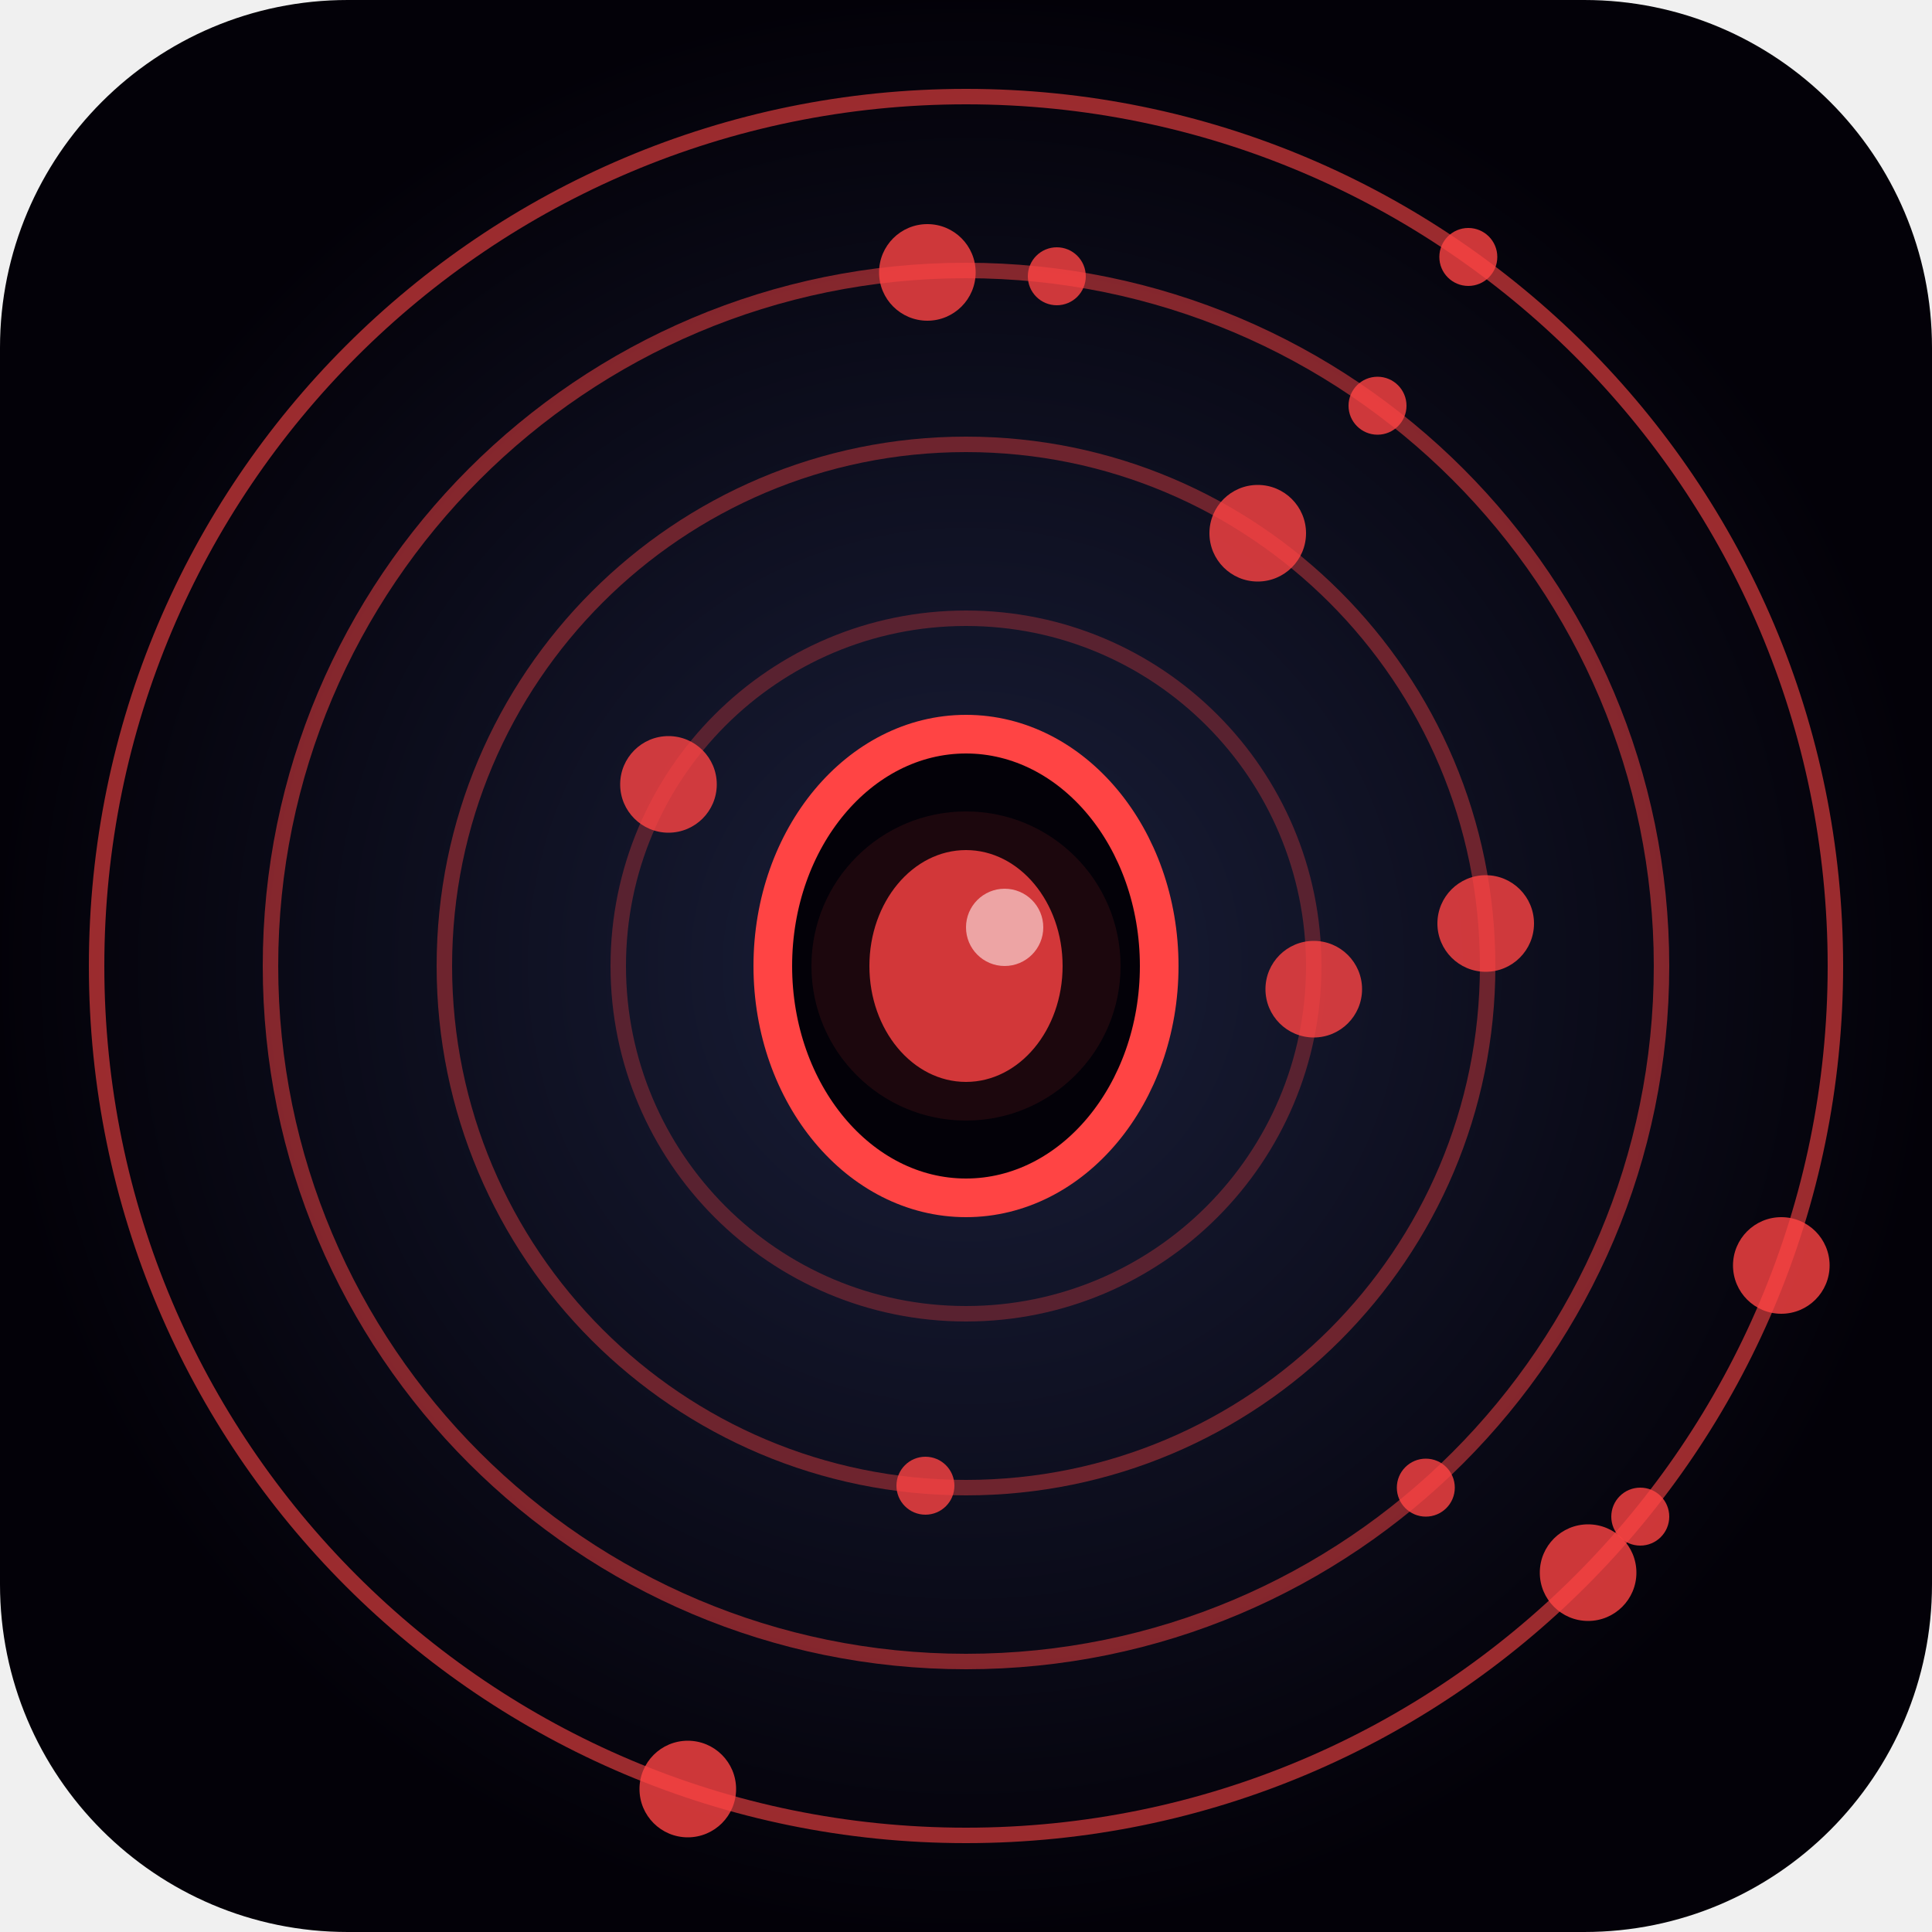
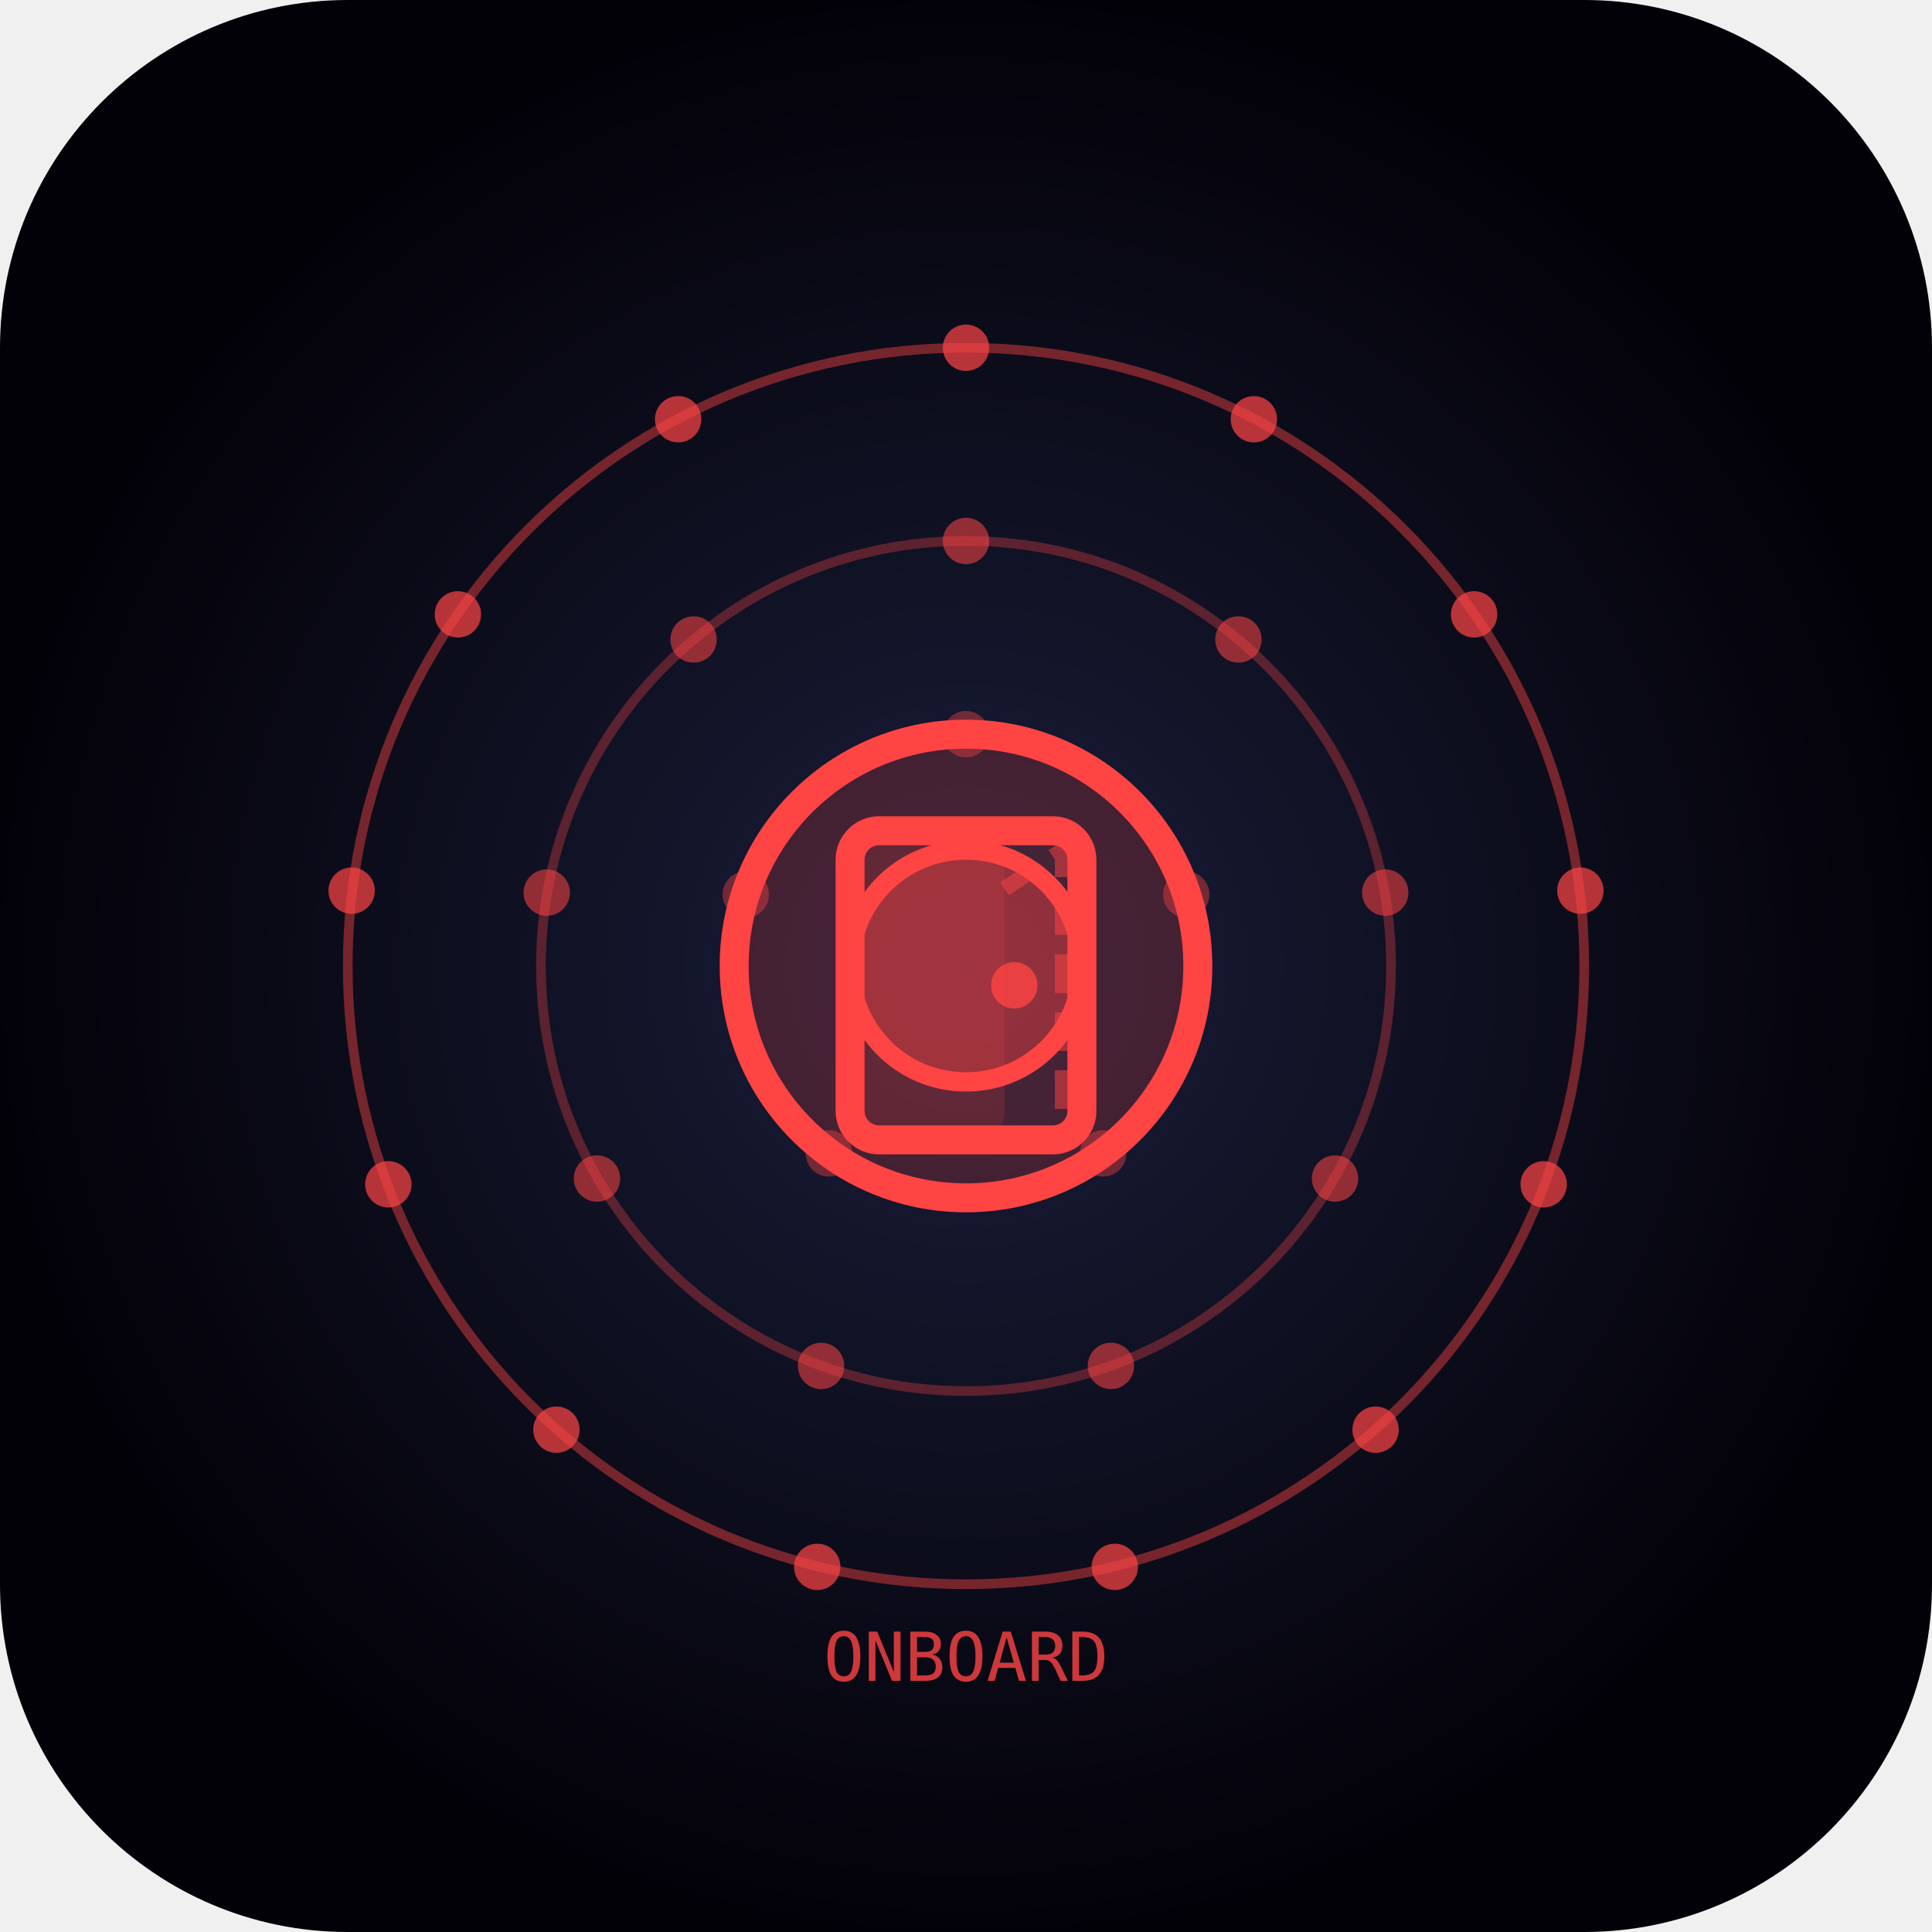
<svg xmlns="http://www.w3.org/2000/svg" viewBox="0 0 100 100" width="200" height="200">
  <defs>
    <radialGradient id="bg" cx="50%" cy="50%" r="50%">
      <stop offset="0%" stop-color="#1a1f3a" />
      <stop offset="100%" stop-color="#030108" />
    </radialGradient>
  </defs>
  <rect width="100" height="100" rx="18" fill="url(#bg)" />
-   <circle cx="50" cy="50" r="18" fill="none" stroke="#FF4444" stroke-width="0.8" opacity="0.3" />
-   <circle cx="34.6" cy="40.6" r="2.5" fill="#FF4444" opacity="0.8" />
-   <circle cx="68.0" cy="51.2" r="2.5" fill="#FF4444" opacity="0.8" />
-   <circle cx="50" cy="50" r="27" fill="none" stroke="#FF4444" stroke-width="0.8" opacity="0.4" />
-   <circle cx="76.9" cy="47.8" r="2.5" fill="#FF4444" opacity="0.8" />
-   <circle cx="47.9" cy="76.9" r="1.5" fill="#FF4444" opacity="0.8" />
-   <circle cx="65.1" cy="27.6" r="2.5" fill="#FF4444" opacity="0.8" />
-   <circle cx="50" cy="50" r="36" fill="none" stroke="#FF4444" stroke-width="0.8" opacity="0.5" />
-   <circle cx="48.0" cy="14.1" r="2.5" fill="#FF4444" opacity="0.8" />
-   <circle cx="73.8" cy="77.0" r="1.5" fill="#FF4444" opacity="0.8" />
-   <circle cx="54.7" cy="14.3" r="1.5" fill="#FF4444" opacity="0.8" />
-   <circle cx="71.3" cy="21.0" r="1.5" fill="#FF4444" opacity="0.8" />
-   <circle cx="50" cy="50" r="45" fill="none" stroke="#FF4444" stroke-width="0.8" opacity="0.6" />
-   <circle cx="82.2" cy="81.4" r="2.5" fill="#FF4444" opacity="0.8" />
-   <circle cx="84.9" cy="78.5" r="1.5" fill="#FF4444" opacity="0.8" />
-   <circle cx="35.6" cy="92.6" r="2.5" fill="#FF4444" opacity="0.8" />
-   <circle cx="92.2" cy="65.5" r="2.5" fill="#FF4444" opacity="0.8" />
-   <circle cx="76.0" cy="13.3" r="1.5" fill="#FF4444" opacity="0.8" />
-   <ellipse cx="50" cy="50" rx="10" ry="12" fill="#030108" stroke="#FF4444" stroke-width="2" />
-   <ellipse cx="50" cy="50" rx="5" ry="6" fill="#FF4444" opacity="0.8" />
-   <circle cx="52" cy="48" r="2" fill="white" opacity="0.6" />
-   <circle cx="50" cy="50" r="8" fill="rgba(255,68,68,0.1)" />
+   <circle cx="50" cy="50" r="12" fill="none" stroke="#FF4444" stroke-width="0.5" opacity="0.20" />
+   <circle cx="50.0" cy="38.0" r="1.2" fill="#FF4444" opacity="0.40" />
+   <circle cx="61.4" cy="46.3" r="1.2" fill="#FF4444" opacity="0.40" />
+   <circle cx="57.1" cy="59.7" r="1.2" fill="#FF4444" opacity="0.40" />
+   <circle cx="42.9" cy="59.7" r="1.2" fill="#FF4444" opacity="0.40" />
+   <circle cx="38.6" cy="46.3" r="1.2" fill="#FF4444" opacity="0.40" />
+   <circle cx="50" cy="50" r="22" fill="none" stroke="#FF4444" stroke-width="0.5" opacity="0.32" />
+   <circle cx="50.0" cy="28.0" r="1.2" fill="#FF4444" opacity="0.55" />
+   <circle cx="64.1" cy="33.1" r="1.2" fill="#FF4444" opacity="0.55" />
+   <circle cx="71.7" cy="46.2" r="1.2" fill="#FF4444" opacity="0.55" />
+   <circle cx="69.1" cy="61.0" r="1.2" fill="#FF4444" opacity="0.55" />
+   <circle cx="57.5" cy="70.7" r="1.2" fill="#FF4444" opacity="0.55" />
+   <circle cx="42.5" cy="70.7" r="1.2" fill="#FF4444" opacity="0.55" />
+   <circle cx="30.9" cy="61.0" r="1.2" fill="#FF4444" opacity="0.55" />
+   <circle cx="28.3" cy="46.2" r="1.2" fill="#FF4444" opacity="0.55" />
+   <circle cx="35.9" cy="33.1" r="1.2" fill="#FF4444" opacity="0.55" />
+   <circle cx="50" cy="50" r="32" fill="none" stroke="#FF4444" stroke-width="0.5" opacity="0.44" />
+   <circle cx="50.0" cy="18.0" r="1.2" fill="#FF4444" opacity="0.70" />
+   <circle cx="64.9" cy="21.7" r="1.2" fill="#FF4444" opacity="0.70" />
+   <circle cx="76.3" cy="31.8" r="1.2" fill="#FF4444" opacity="0.70" />
+   <circle cx="81.8" cy="46.1" r="1.2" fill="#FF4444" opacity="0.70" />
+   <circle cx="79.9" cy="61.3" r="1.2" fill="#FF4444" opacity="0.70" />
+   <circle cx="71.2" cy="74.0" r="1.2" fill="#FF4444" opacity="0.70" />
+   <circle cx="57.7" cy="81.1" r="1.2" fill="#FF4444" opacity="0.70" />
+   <circle cx="42.3" cy="81.1" r="1.2" fill="#FF4444" opacity="0.70" />
+   <circle cx="28.8" cy="74.0" r="1.2" fill="#FF4444" opacity="0.70" />
+   <circle cx="20.1" cy="61.3" r="1.2" fill="#FF4444" opacity="0.70" />
+   <circle cx="18.2" cy="46.1" r="1.2" fill="#FF4444" opacity="0.70" />
+   <circle cx="23.7" cy="31.8" r="1.2" fill="#FF4444" opacity="0.70" />
+   <circle cx="35.1" cy="21.7" r="1.2" fill="#FF4444" opacity="0.70" />
+   <circle cx="50" cy="50" r="12" fill="rgba(255,68,68,0.2)" stroke="#FF4444" stroke-width="1.5" />
+   <circle cx="50" cy="50" r="6" fill="rgba(255,68,68,0.4)" stroke="#FF4444" stroke-width="1" />
+   <rect x="44" y="43" width="12" height="16" rx="1.5" fill="none" stroke="#FF4444" stroke-width="1.5" />
+   <rect x="44" y="43" width="8" height="16" rx="1.5" fill="rgba(255,68,68,0.15)" />
+   <circle cx="52.5" cy="51" r="1.2" fill="#FF4444" opacity="0.8" />
+   <path d="M52,46 L55,44 L55,58" stroke="#FF4444" stroke-width="0.8" fill="none" opacity="0.5" stroke-dasharray="2,1" />
+   <text x="50" y="87" text-anchor="middle" font-family="monospace" font-size="3.5" fill="#FF4444" opacity="0.8">ONBOARD</text>
</svg>
